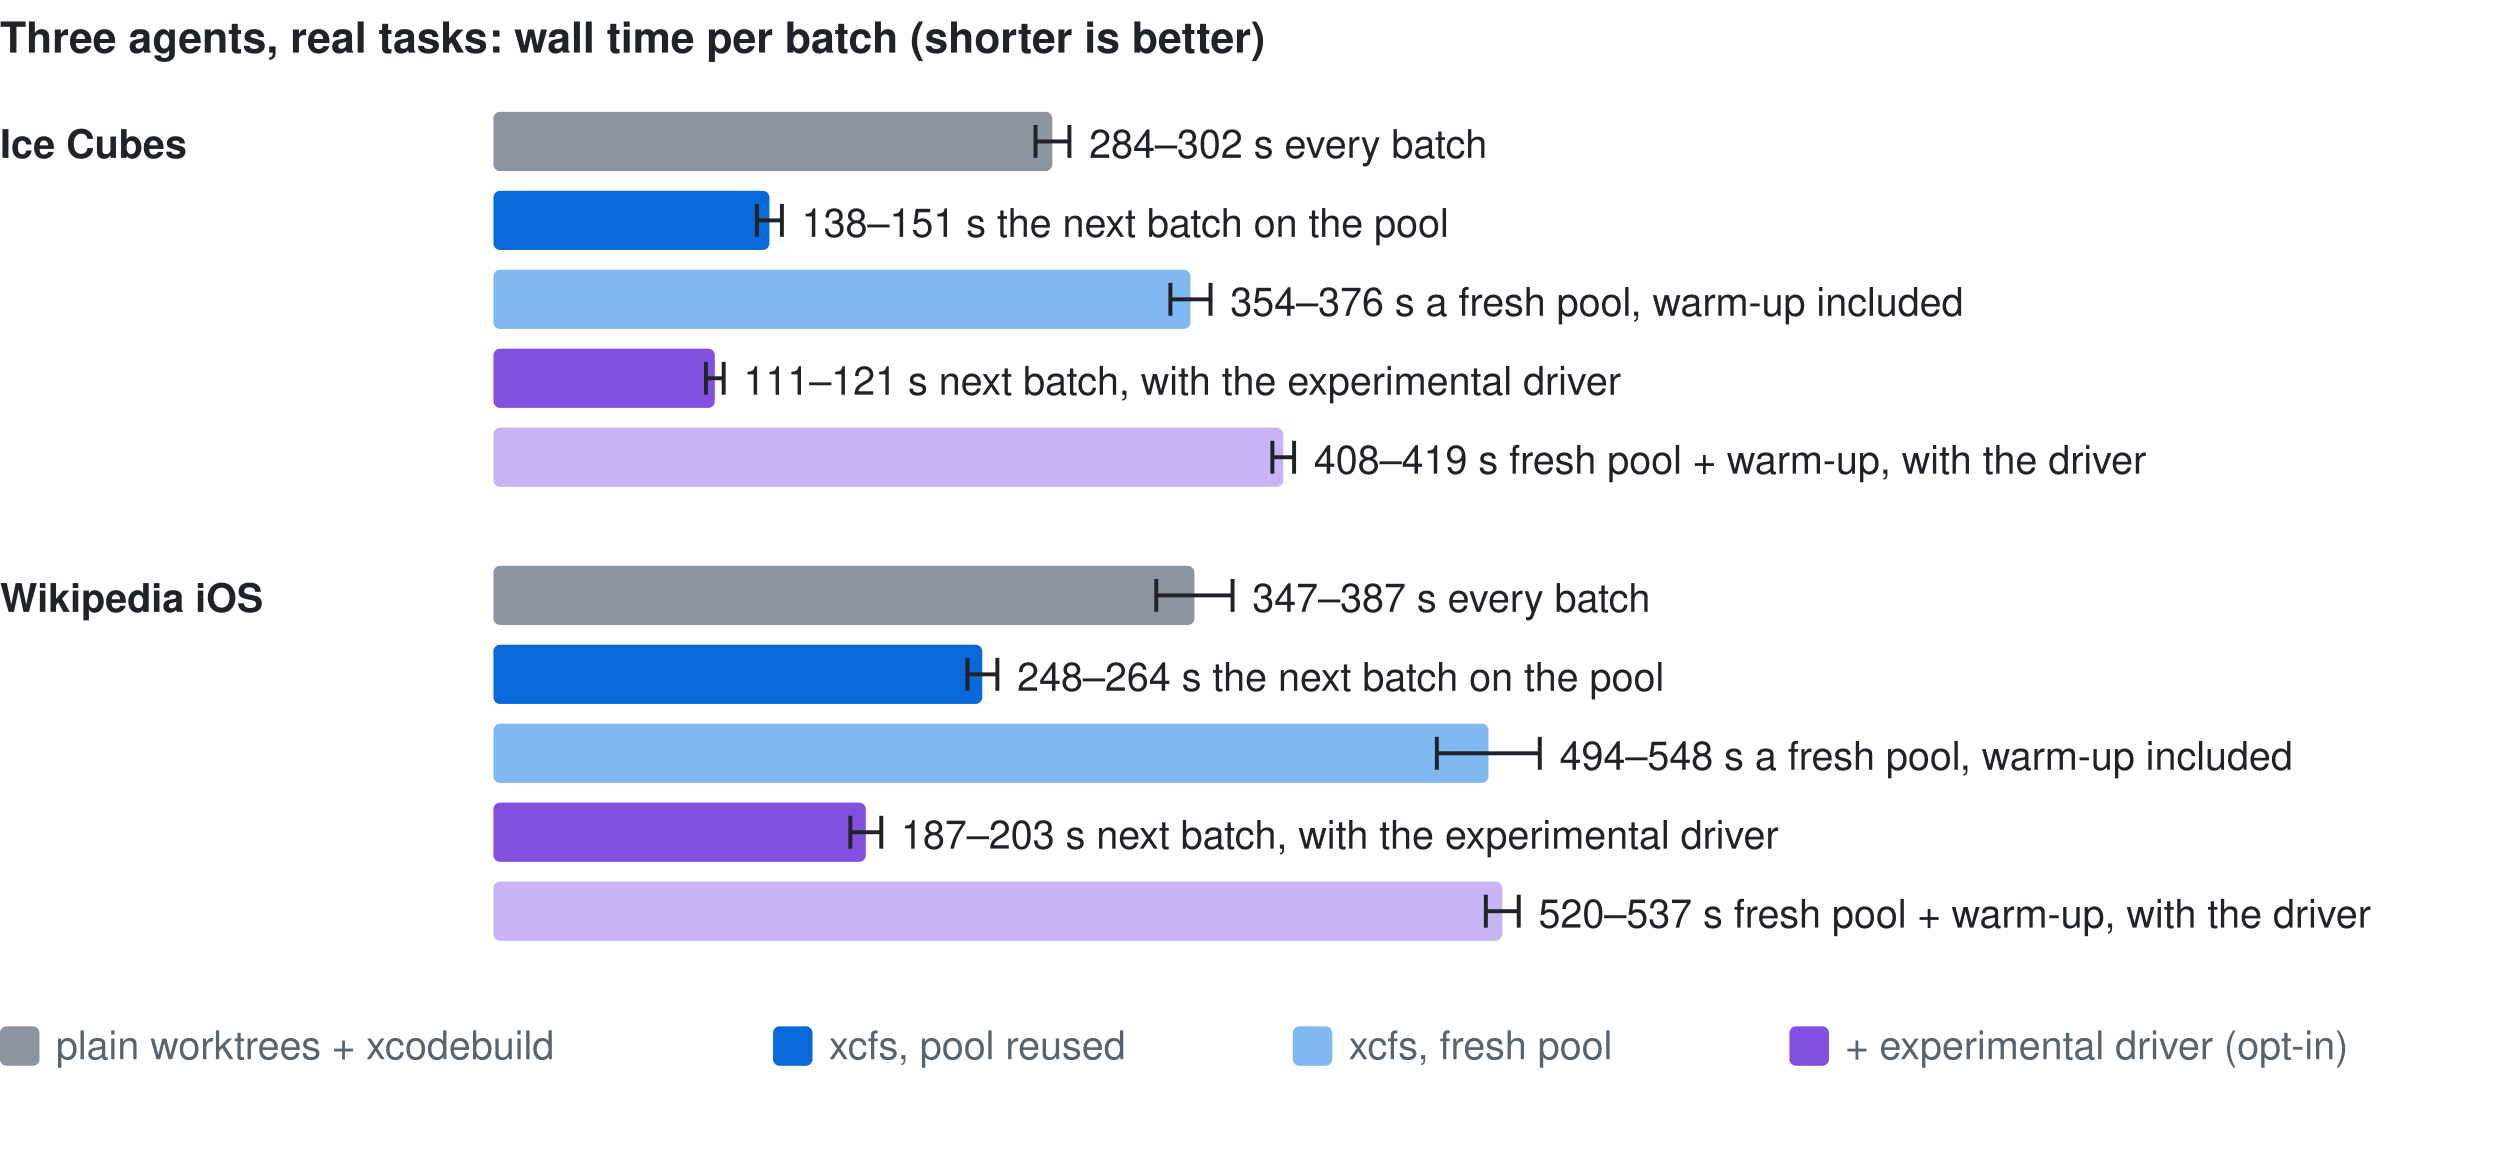
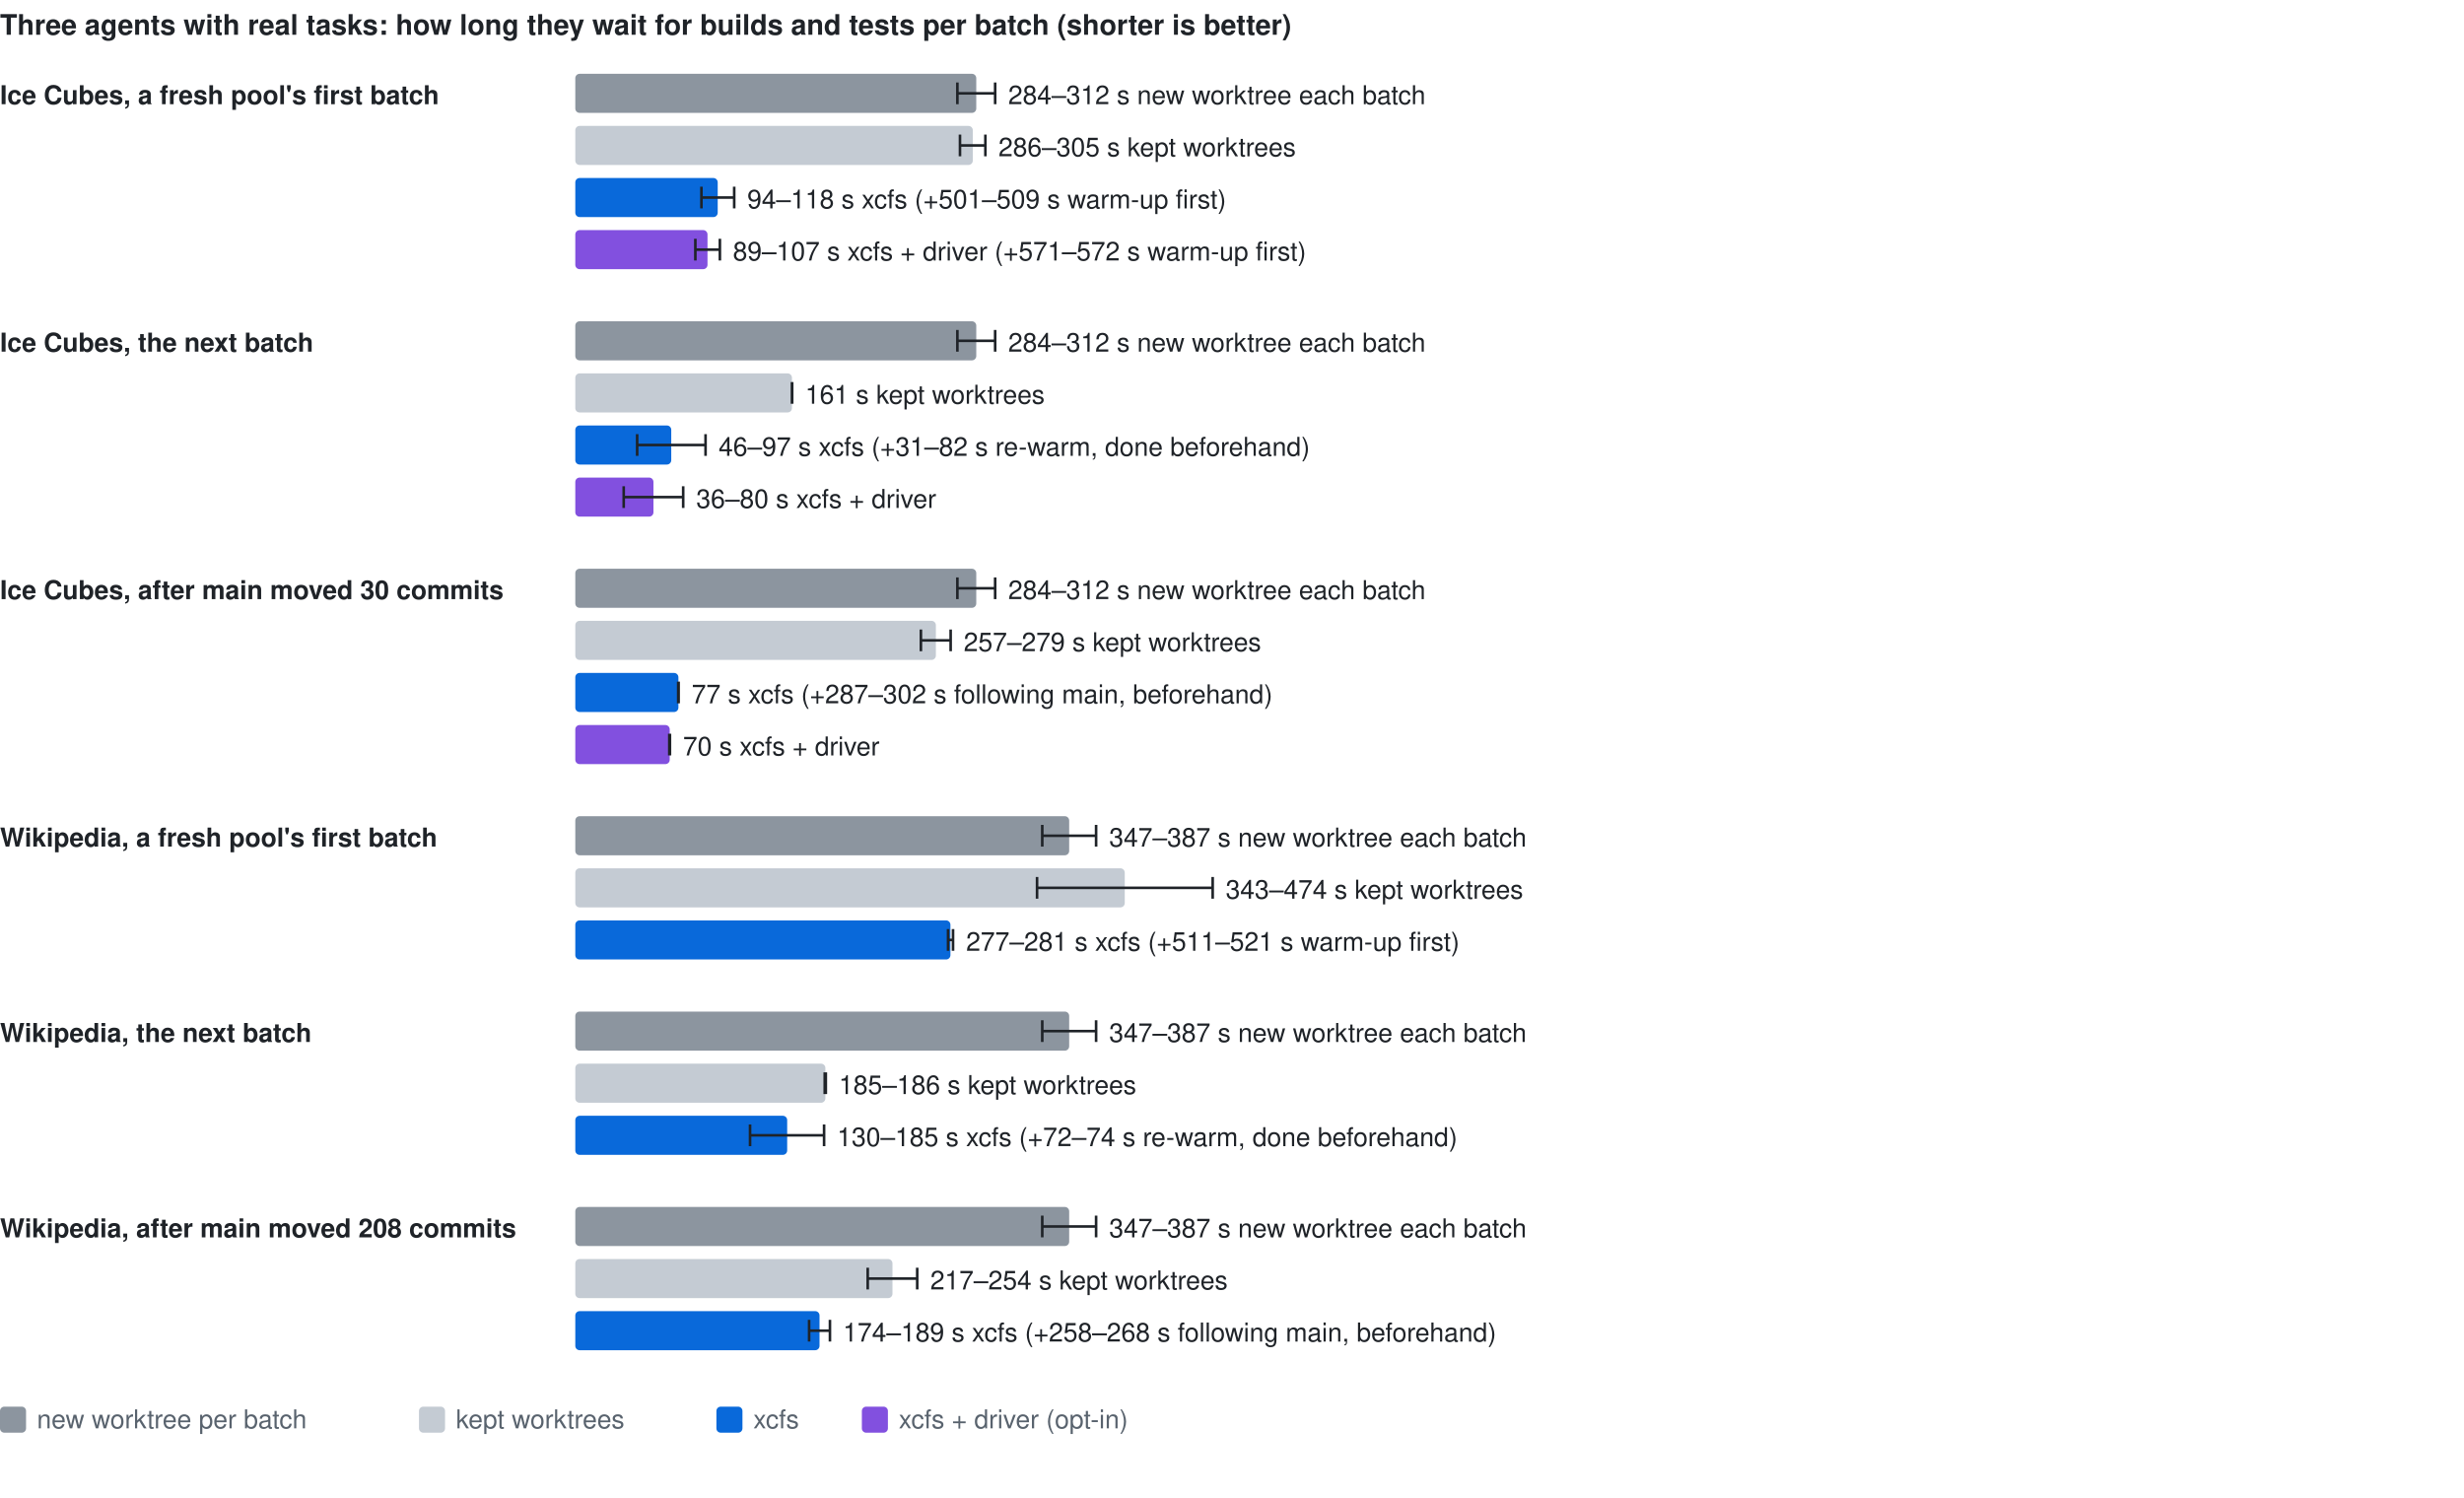
- <svg xmlns="http://www.w3.org/2000/svg" width="760" height="354" viewBox="0 0 760 354" font-family="-apple-system, BlinkMacSystemFont, 'Segoe UI', Helvetica, Arial, sans-serif" font-size="12">
-   <text x="0" y="16" fill="#1f2328" font-size="13" font-weight="600">Three agents, real tasks: wall time per batch (shorter is better)</text>
-   <text x="0" y="48" fill="#1f2328" font-weight="600">Ice Cubes</text>
-   <rect x="150.0" y="34" width="169.9" height="18" rx="2" fill="#8c959f" />
-   <path d="M314.8 43.0 H325.1 M314.8 38.0 V48.0 M325.1 38.0 V48.0" stroke="#1f2328" stroke-width="1.2" fill="none" />
-   <text x="331.1" y="48" fill="#1f2328">284–302 s every batch</text>
-   <rect x="150.0" y="58" width="83.9" height="18" rx="2" fill="#0969da" />
-   <path d="M230.1 67.0 H237.7 M230.1 62.0 V72.0 M237.7 62.0 V72.0" stroke="#1f2328" stroke-width="1.2" fill="none" />
-   <text x="243.7" y="72" fill="#1f2328">138–151 s the next batch on the pool</text>
-   <rect x="150.0" y="82" width="211.9" height="18" rx="2" fill="#80b9f2" />
-   <path d="M355.8 91.0 H368.0 M355.8 86.0 V96.0 M368.0 86.0 V96.0" stroke="#1f2328" stroke-width="1.2" fill="none" />
-   <text x="374.0" y="96" fill="#1f2328">354–376 s a fresh pool, warm-up included</text>
-   <rect x="150.0" y="106" width="67.3" height="18" rx="2" fill="#8250df" />
-   <path d="M214.6 115.0 H220.0 M214.6 110.0 V120.0 M220.0 110.0 V120.0" stroke="#1f2328" stroke-width="1.2" fill="none" />
-   <text x="226.0" y="120" fill="#1f2328">111–121 s next batch, with the experimental driver</text>
-   <rect x="150.0" y="130" width="240.1" height="18" rx="2" fill="#c8b3f5" />
-   <path d="M386.8 139.0 H393.4 M386.8 134.0 V144.0 M393.4 134.0 V144.0" stroke="#1f2328" stroke-width="1.2" fill="none" />
-   <text x="399.4" y="144" fill="#1f2328">408–419 s fresh pool + warm-up, with the driver</text>
-   <text x="0" y="186" fill="#1f2328" font-weight="600">Wikipedia iOS</text>
-   <rect x="150.0" y="172" width="213.1" height="18" rx="2" fill="#8c959f" />
-   <path d="M351.5 181.0 H374.7 M351.5 176.0 V186.0 M374.7 176.0 V186.0" stroke="#1f2328" stroke-width="1.2" fill="none" />
-   <text x="380.7" y="186" fill="#1f2328">347–387 s every batch</text>
-   <rect x="150.0" y="196" width="148.6" height="18" rx="2" fill="#0969da" />
-   <path d="M294.1 205.0 H303.2 M294.1 200.0 V210.0 M303.2 200.0 V210.0" stroke="#1f2328" stroke-width="1.2" fill="none" />
-   <text x="309.2" y="210" fill="#1f2328">248–264 s the next batch on the pool</text>
-   <rect x="150.0" y="220" width="302.5" height="18" rx="2" fill="#80b9f2" />
-   <path d="M436.8 229.0 H468.1 M436.8 224.0 V234.0 M468.1 224.0 V234.0" stroke="#1f2328" stroke-width="1.2" fill="none" />
-   <text x="474.1" y="234" fill="#1f2328">494–548 s a fresh pool, warm-up included</text>
-   <rect x="150.0" y="244" width="113.2" height="18" rx="2" fill="#8250df" />
-   <path d="M258.5 253.0 H267.9 M258.5 248.0 V258.0 M267.9 248.0 V258.0" stroke="#1f2328" stroke-width="1.2" fill="none" />
-   <text x="273.9" y="258" fill="#1f2328">187–203 s next batch, with the experimental driver</text>
-   <rect x="150.0" y="268" width="306.7" height="18" rx="2" fill="#c8b3f5" />
-   <path d="M451.7 277.0 H461.7 M451.7 272.0 V282.0 M461.7 272.0 V282.0" stroke="#1f2328" stroke-width="1.2" fill="none" />
-   <text x="467.7" y="282" fill="#1f2328">520–537 s fresh pool + warm-up, with the driver</text>
-   <rect x="0" y="312" width="12" height="12" rx="2" fill="#8c959f" />
-   <text x="17" y="322" fill="#59636e">plain worktrees + xcodebuild</text>
-   <rect x="235" y="312" width="12" height="12" rx="2" fill="#0969da" />
-   <text x="252" y="322" fill="#59636e">xcfs, pool reused</text>
-   <rect x="393" y="312" width="12" height="12" rx="2" fill="#80b9f2" />
-   <text x="410" y="322" fill="#59636e">xcfs, fresh pool</text>
-   <rect x="544" y="312" width="12" height="12" rx="2" fill="#8250df" />
-   <text x="561" y="322" fill="#59636e">+ experimental driver (opt-in)</text>
+ <svg xmlns="http://www.w3.org/2000/svg" width="1135" height="690" viewBox="0 0 1135 690" font-family="-apple-system, BlinkMacSystemFont, 'Segoe UI', Helvetica, Arial, sans-serif" font-size="12">
+   <text x="0" y="16" fill="#1f2328" font-size="13" font-weight="600">Three agents with real tasks: how long they wait for builds and tests per batch (shorter is better)</text>
+   <text x="0" y="48" fill="#1f2328" font-weight="600">Ice Cubes, a fresh pool's first batch</text>
+   <rect x="265.0" y="34" width="184.7" height="18" rx="2" fill="#8c959f" />
+   <path d="M441.0 43.0 H458.4 M441.0 38.0 V48.0 M458.4 38.0 V48.0" stroke="#1f2328" stroke-width="1.2" fill="none" />
+   <text x="464.4" y="48" fill="#1f2328">284–312 s new worktree each batch</text>
+   <rect x="265.0" y="58" width="183.1" height="18" rx="2" fill="#c4cbd3" />
+   <path d="M442.2 67.0 H453.9 M442.2 62.0 V72.0 M453.9 62.0 V72.0" stroke="#1f2328" stroke-width="1.2" fill="none" />
+   <text x="459.9" y="72" fill="#1f2328">286–305 s kept worktrees</text>
+   <rect x="265.0" y="82" width="65.6" height="18" rx="2" fill="#0969da" />
+   <path d="M323.1 91.0 H338.2 M323.1 86.0 V96.0 M338.2 86.0 V96.0" stroke="#1f2328" stroke-width="1.2" fill="none" />
+   <text x="344.2" y="96" fill="#1f2328">94–118 s xcfs (+501–509 s warm-up first)</text>
+   <rect x="265.0" y="106" width="60.9" height="18" rx="2" fill="#8250df" />
+   <path d="M320.3 115.0 H331.6 M320.3 110.0 V120.0 M331.6 110.0 V120.0" stroke="#1f2328" stroke-width="1.2" fill="none" />
+   <text x="337.6" y="120" fill="#1f2328">89–107 s xcfs + driver (+571–572 s warm-up first)</text>
+   <text x="0" y="162" fill="#1f2328" font-weight="600">Ice Cubes, the next batch</text>
+   <rect x="265.0" y="148" width="184.7" height="18" rx="2" fill="#8c959f" />
+   <path d="M441.0 157.0 H458.4 M441.0 152.0 V162.0 M458.4 152.0 V162.0" stroke="#1f2328" stroke-width="1.2" fill="none" />
+   <text x="464.4" y="162" fill="#1f2328">284–312 s new worktree each batch</text>
+   <rect x="265.0" y="172" width="99.8" height="18" rx="2" fill="#c4cbd3" />
+   <path d="M364.8 181.0 H364.9 M364.8 176.0 V186.0 M364.9 176.0 V186.0" stroke="#1f2328" stroke-width="1.2" fill="none" />
+   <text x="370.9" y="186" fill="#1f2328">161 s kept worktrees</text>
+   <rect x="265.0" y="196" width="44.2" height="18" rx="2" fill="#0969da" />
+   <path d="M293.5 205.0 H325.0 M293.5 200.0 V210.0 M325.0 200.0 V210.0" stroke="#1f2328" stroke-width="1.2" fill="none" />
+   <text x="331.0" y="210" fill="#1f2328">46–97 s xcfs (+31–82 s re-warm, done beforehand)</text>
+   <rect x="265.0" y="220" width="36.0" height="18" rx="2" fill="#8250df" />
+   <path d="M287.3 229.0 H314.7 M287.3 224.0 V234.0 M314.7 224.0 V234.0" stroke="#1f2328" stroke-width="1.2" fill="none" />
+   <text x="320.7" y="234" fill="#1f2328">36–80 s xcfs + driver</text>
+   <text x="0" y="276" fill="#1f2328" font-weight="600">Ice Cubes, after main moved 30 commits</text>
+   <rect x="265.0" y="262" width="184.7" height="18" rx="2" fill="#8c959f" />
+   <path d="M441.0 271.0 H458.4 M441.0 266.0 V276.0 M458.4 266.0 V276.0" stroke="#1f2328" stroke-width="1.2" fill="none" />
+   <text x="464.4" y="276" fill="#1f2328">284–312 s new worktree each batch</text>
+   <rect x="265.0" y="286" width="166.1" height="18" rx="2" fill="#c4cbd3" />
+   <path d="M424.2 295.0 H437.9 M424.2 290.0 V300.0 M437.9 290.0 V300.0" stroke="#1f2328" stroke-width="1.2" fill="none" />
+   <text x="443.9" y="300" fill="#1f2328">257–279 s kept worktrees</text>
+   <rect x="265.0" y="310" width="47.5" height="18" rx="2" fill="#0969da" />
+   <path d="M312.4 319.0 H312.6 M312.4 314.0 V324.0 M312.6 314.0 V324.0" stroke="#1f2328" stroke-width="1.2" fill="none" />
+   <text x="318.6" y="324" fill="#1f2328">77 s xcfs (+287–302 s following main, beforehand)</text>
+   <rect x="265.0" y="334" width="43.5" height="18" rx="2" fill="#8250df" />
+   <path d="M308.3 343.0 H308.6 M308.3 338.0 V348.0 M308.6 338.0 V348.0" stroke="#1f2328" stroke-width="1.2" fill="none" />
+   <text x="314.6" y="348" fill="#1f2328">70 s xcfs + driver</text>
+   <text x="0" y="390" fill="#1f2328" font-weight="600">Wikipedia, a fresh pool's first batch</text>
+   <rect x="265.0" y="376" width="227.5" height="18" rx="2" fill="#8c959f" />
+   <path d="M480.1 385.0 H504.9 M480.1 380.0 V390.0 M504.9 380.0 V390.0" stroke="#1f2328" stroke-width="1.2" fill="none" />
+   <text x="510.9" y="390" fill="#1f2328">347–387 s new worktree each batch</text>
+   <rect x="265.0" y="400" width="253.1" height="18" rx="2" fill="#c4cbd3" />
+   <path d="M477.7 409.0 H558.6 M477.7 404.0 V414.0 M558.6 404.0 V414.0" stroke="#1f2328" stroke-width="1.2" fill="none" />
+   <text x="564.6" y="414" fill="#1f2328">343–474 s kept worktrees</text>
+   <rect x="265.0" y="424" width="172.8" height="18" rx="2" fill="#0969da" />
+   <path d="M436.7 433.0 H439.0 M436.7 428.0 V438.0 M439.0 428.0 V438.0" stroke="#1f2328" stroke-width="1.2" fill="none" />
+   <text x="445.0" y="438" fill="#1f2328">277–281 s xcfs (+511–521 s warm-up first)</text>
+   <text x="0" y="480" fill="#1f2328" font-weight="600">Wikipedia, the next batch</text>
+   <rect x="265.0" y="466" width="227.5" height="18" rx="2" fill="#8c959f" />
+   <path d="M480.1 475.0 H504.9 M480.1 470.0 V480.0 M504.9 470.0 V480.0" stroke="#1f2328" stroke-width="1.2" fill="none" />
+   <text x="510.9" y="480" fill="#1f2328">347–387 s new worktree each batch</text>
+   <rect x="265.0" y="490" width="115.2" height="18" rx="2" fill="#c4cbd3" />
+   <path d="M379.9 499.0 H380.4 M379.9 494.0 V504.0 M380.4 494.0 V504.0" stroke="#1f2328" stroke-width="1.2" fill="none" />
+   <text x="386.4" y="504" fill="#1f2328">185–186 s kept worktrees</text>
+   <rect x="265.0" y="514" width="97.6" height="18" rx="2" fill="#0969da" />
+   <path d="M345.5 523.0 H379.6 M345.5 518.0 V528.0 M379.6 518.0 V528.0" stroke="#1f2328" stroke-width="1.2" fill="none" />
+   <text x="385.6" y="528" fill="#1f2328">130–185 s xcfs (+72–74 s re-warm, done beforehand)</text>
+   <text x="0" y="570" fill="#1f2328" font-weight="600">Wikipedia, after main moved 208 commits</text>
+   <rect x="265.0" y="556" width="227.5" height="18" rx="2" fill="#8c959f" />
+   <path d="M480.1 565.0 H504.9 M480.1 560.0 V570.0 M504.9 560.0 V570.0" stroke="#1f2328" stroke-width="1.2" fill="none" />
+   <text x="510.9" y="570" fill="#1f2328">347–387 s new worktree each batch</text>
+   <rect x="265.0" y="580" width="146.1" height="18" rx="2" fill="#c4cbd3" />
+   <path d="M399.7 589.0 H422.5 M399.7 584.0 V594.0 M422.5 584.0 V594.0" stroke="#1f2328" stroke-width="1.2" fill="none" />
+   <text x="428.5" y="594" fill="#1f2328">217–254 s kept worktrees</text>
+   <rect x="265.0" y="604" width="112.5" height="18" rx="2" fill="#0969da" />
+   <path d="M372.7 613.0 H382.3 M372.7 608.0 V618.0 M382.3 608.0 V618.0" stroke="#1f2328" stroke-width="1.2" fill="none" />
+   <text x="388.3" y="618" fill="#1f2328">174–189 s xcfs (+258–268 s following main, beforehand)</text>
+   <rect x="0" y="648" width="12" height="12" rx="2" fill="#8c959f" />
+   <text x="17" y="658" fill="#59636e">new worktree per batch</text>
+   <rect x="193" y="648" width="12" height="12" rx="2" fill="#c4cbd3" />
+   <text x="210" y="658" fill="#59636e">kept worktrees</text>
+   <rect x="330" y="648" width="12" height="12" rx="2" fill="#0969da" />
+   <text x="347" y="658" fill="#59636e">xcfs</text>
+   <rect x="397" y="648" width="12" height="12" rx="2" fill="#8250df" />
+   <text x="414" y="658" fill="#59636e">xcfs + driver (opt-in)</text>
</svg>
